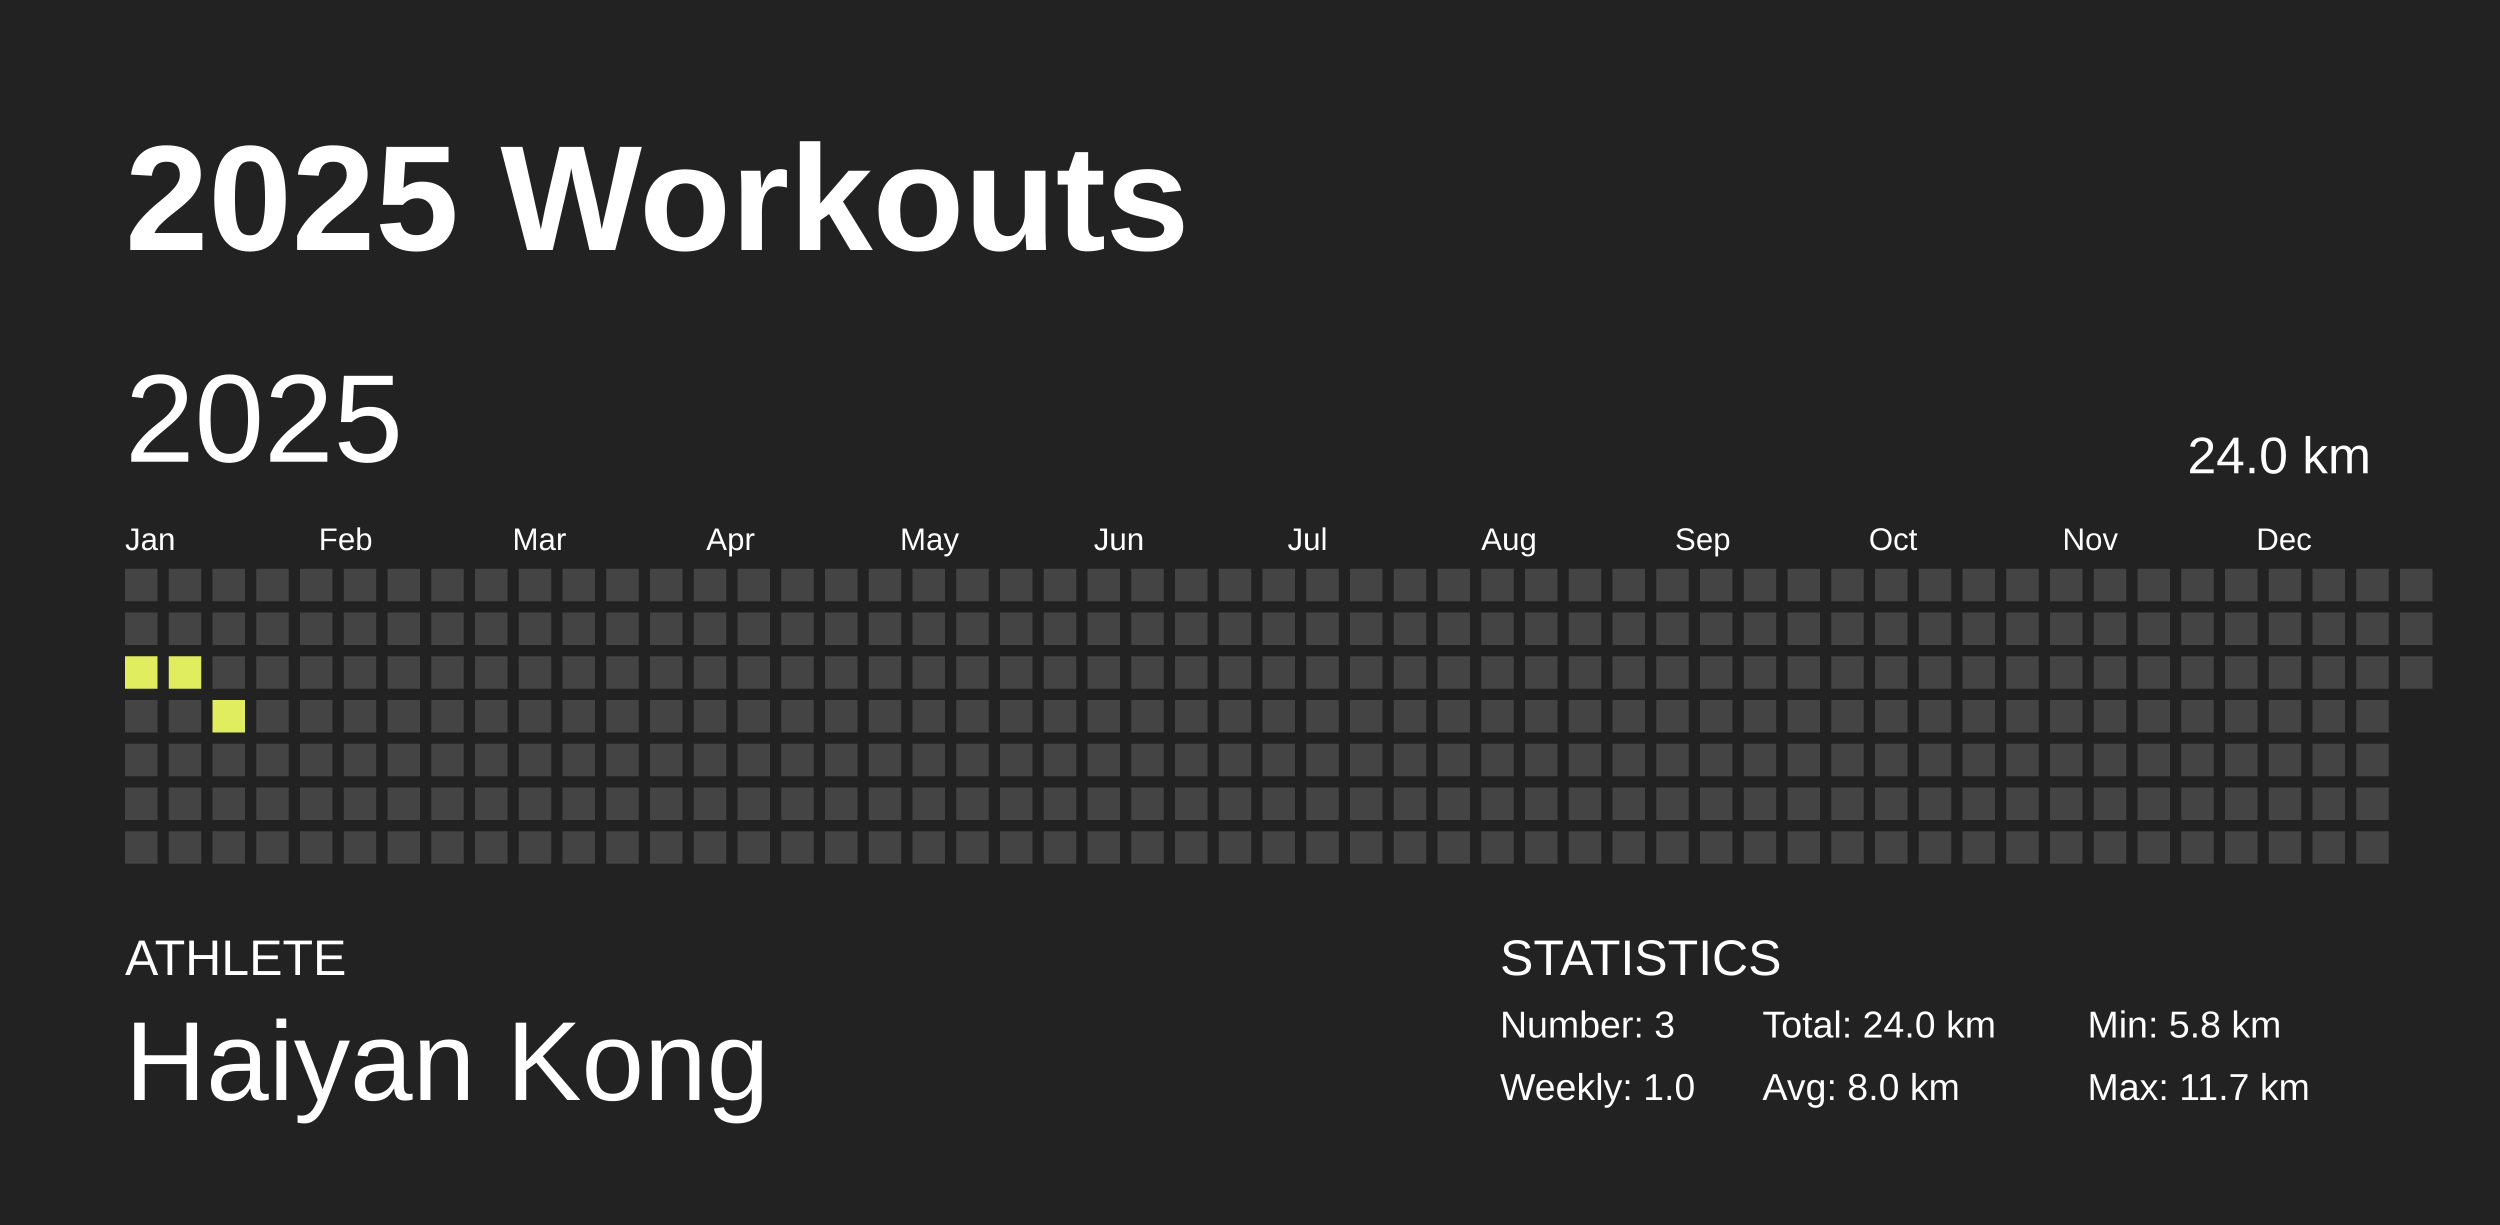
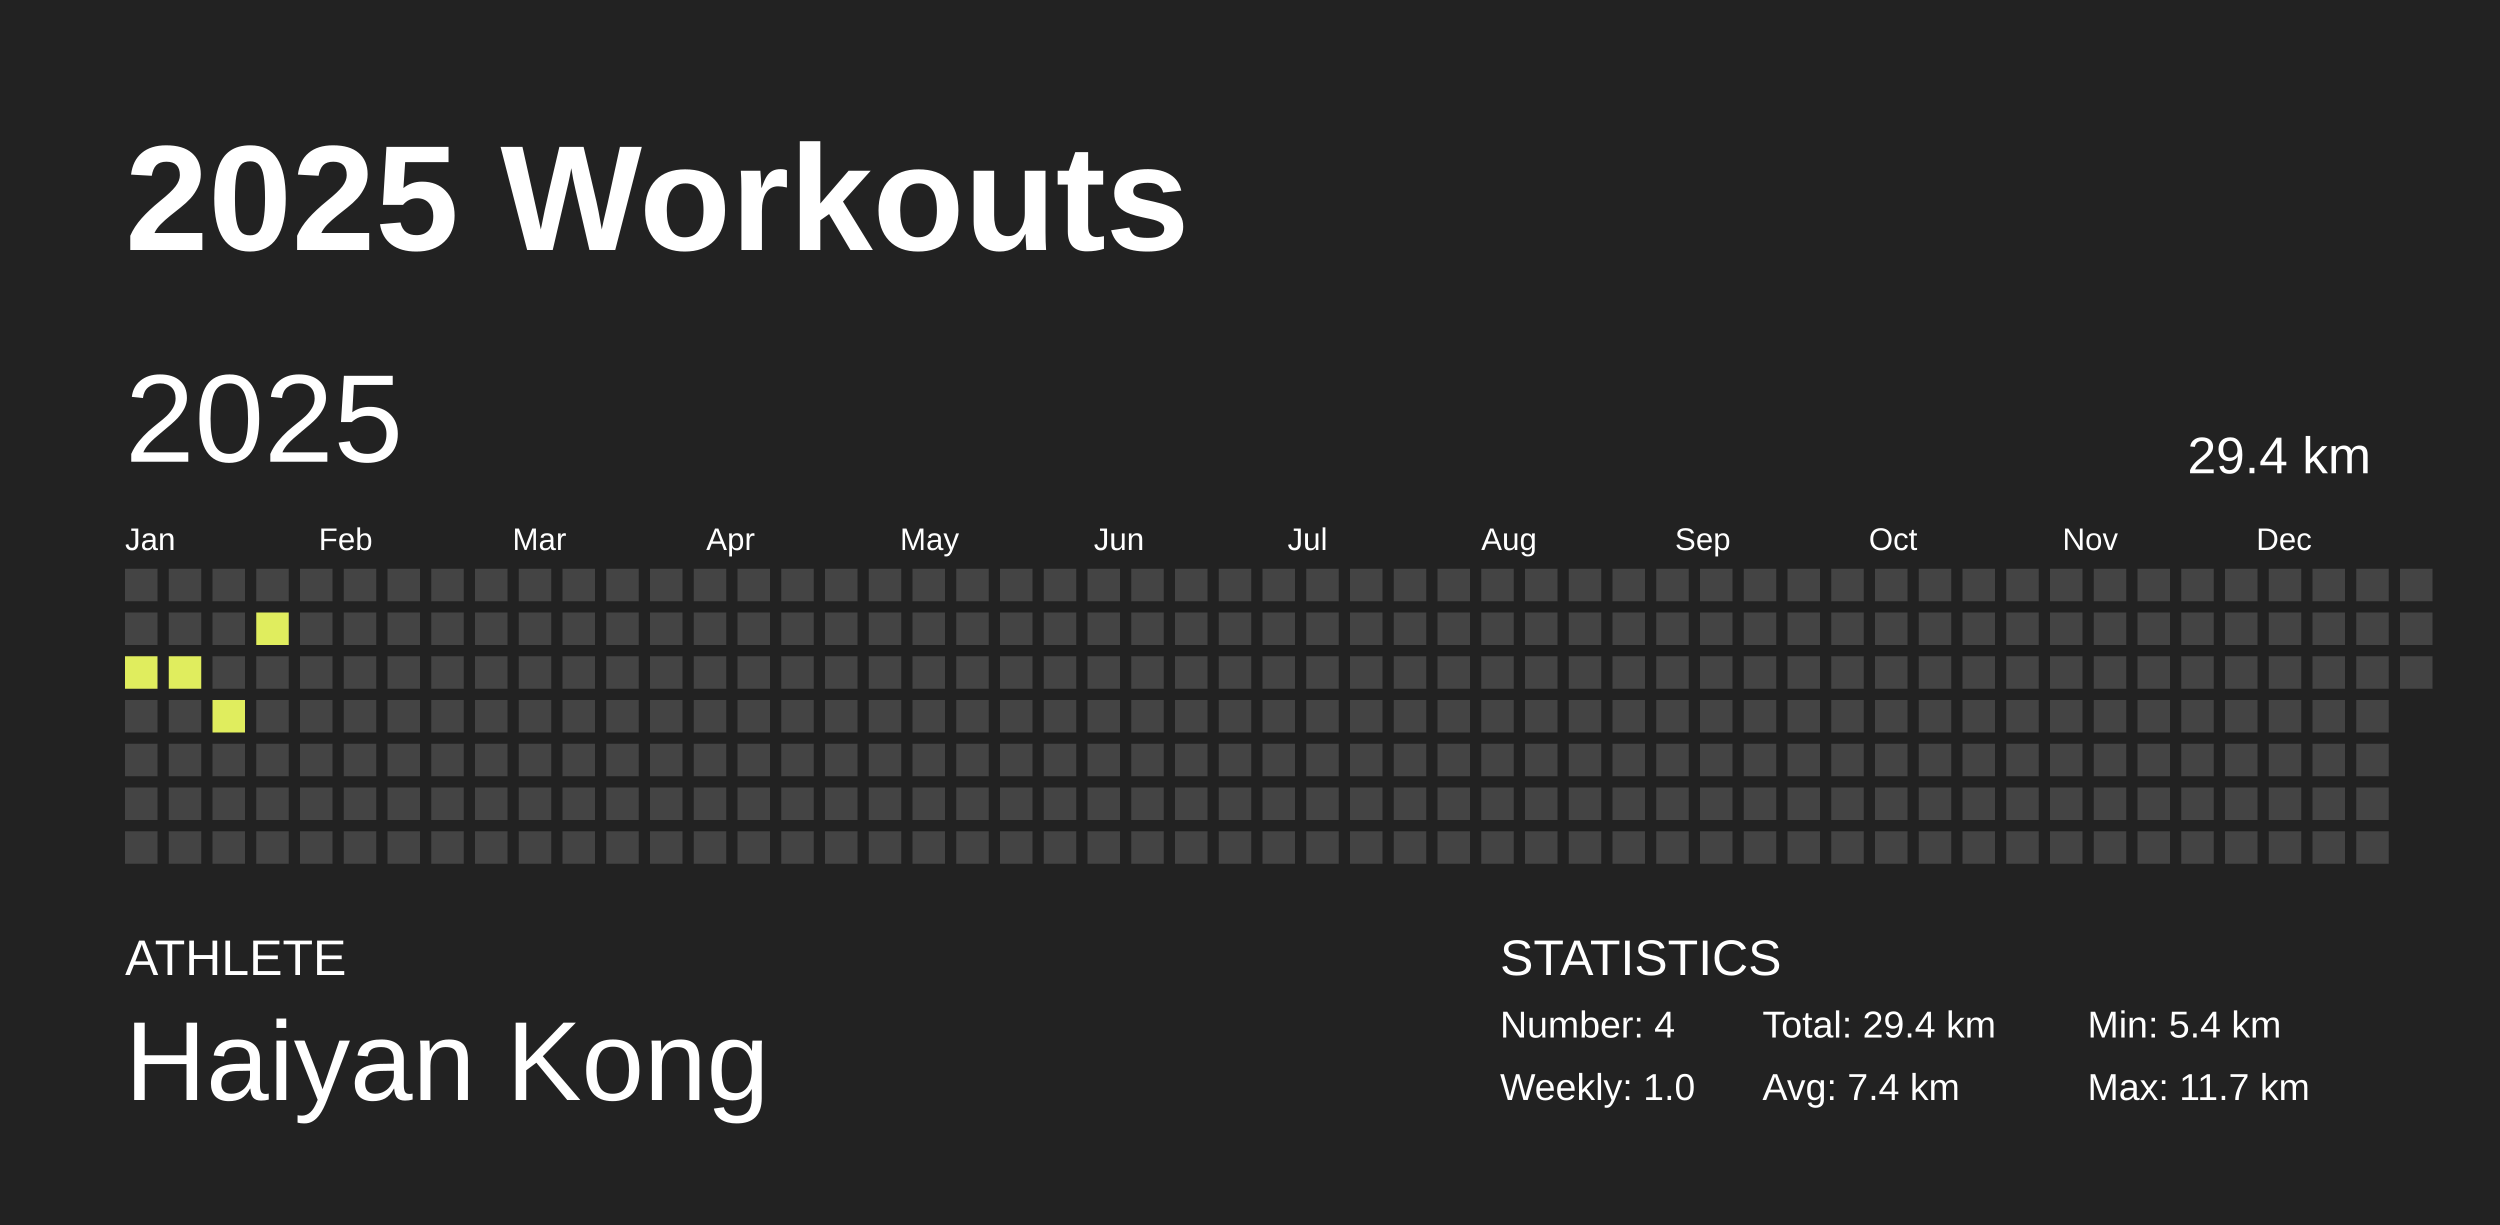
<svg xmlns="http://www.w3.org/2000/svg" baseProfile="full" height="98mm" version="1.1" viewBox="0,0,200,98" width="200mm">
  <defs />
  <rect fill="#222222" height="98" width="200" x="0" y="0" />
  <text fill="#FFFFFF" style="font-size:12px; font-family:Arial; font-weight:bold;" x="10" y="20">2025 Workouts</text>
  <text fill="#FFFFFF" style="font-size:4px; font-family:Arial" x="10" y="78">ATHLETE</text>
  <text fill="#FFFFFF" style="font-size:9px; font-family:Arial" x="10" y="88">Haiyan Kong</text>
  <text fill="#FFFFFF" style="font-size:4px; font-family:Arial" x="120" y="78">STATISTICS</text>
-   <text fill="#FFFFFF" style="font-size:3px; font-family:Arial" x="120" y="83">Number: 3</text>
+   <text fill="#FFFFFF" style="font-size:3px; font-family:Arial" x="120" y="83">Number: 4</text>
  <text fill="#FFFFFF" style="font-size:3px; font-family:Arial" x="120" y="88">Weekly: 1.0</text>
-   <text fill="#FFFFFF" style="font-size:3px; font-family:Arial" x="141" y="83">Total: 24.0 km</text>
-   <text fill="#FFFFFF" style="font-size:3px; font-family:Arial" x="141" y="88">Avg: 8.0 km</text>
-   <text fill="#FFFFFF" style="font-size:3px; font-family:Arial" x="167" y="83">Min: 5.8 km</text>
+   <text fill="#FFFFFF" style="font-size:3px; font-family:Arial" x="141" y="83">Total: 29.4 km</text>
+   <text fill="#FFFFFF" style="font-size:3px; font-family:Arial" x="141" y="88">Avg: 7.4 km</text>
+   <text fill="#FFFFFF" style="font-size:3px; font-family:Arial" x="167" y="83">Min: 5.4 km</text>
  <text fill="#FFFFFF" style="font-size:3px; font-family:Arial" x="167" y="88">Max: 11.7 km</text>
  <text dominant-baseline="hanging" fill="#FFFFFF" style="font-size:10.0px; font-family:Arial;" x="10" y="30">2025</text>
-   <text dominant-baseline="hanging" fill="#FFFFFF" style="font-size:4.125px; font-family:Arial;" x="175" y="35">24.0 km</text>
+   <text dominant-baseline="hanging" fill="#FFFFFF" style="font-size:4.125px; font-family:Arial;" x="175" y="35">29.4 km</text>
  <text fill="#FFFFFF" style="font-size:2.5px; font-family:Arial" x="10.0" y="44">Jan</text>
  <text fill="#FFFFFF" style="font-size:2.5px; font-family:Arial" x="25.5" y="44">Feb</text>
  <text fill="#FFFFFF" style="font-size:2.5px; font-family:Arial" x="41.0" y="44">Mar</text>
  <text fill="#FFFFFF" style="font-size:2.5px; font-family:Arial" x="56.5" y="44">Apr</text>
  <text fill="#FFFFFF" style="font-size:2.5px; font-family:Arial" x="72.0" y="44">May</text>
  <text fill="#FFFFFF" style="font-size:2.5px; font-family:Arial" x="87.5" y="44">Jun</text>
  <text fill="#FFFFFF" style="font-size:2.5px; font-family:Arial" x="103.0" y="44">Jul</text>
  <text fill="#FFFFFF" style="font-size:2.5px; font-family:Arial" x="118.5" y="44">Aug</text>
  <text fill="#FFFFFF" style="font-size:2.5px; font-family:Arial" x="134.0" y="44">Sep</text>
  <text fill="#FFFFFF" style="font-size:2.5px; font-family:Arial" x="149.5" y="44">Oct</text>
  <text fill="#FFFFFF" style="font-size:2.5px; font-family:Arial" x="165.0" y="44">Nov</text>
  <text fill="#FFFFFF" style="font-size:2.5px; font-family:Arial" x="180.5" y="44">Dec</text>
  <rect fill="#444444" height="2.6" width="2.6" x="10.0" y="45.5" />
  <rect fill="#444444" height="2.6" width="2.6" x="10.0" y="49.0" />
  <rect fill="#e0ed5e" height="2.6" width="2.6" x="10.0" y="52.5" />
  <rect fill="#444444" height="2.6" width="2.6" x="10.0" y="56.0" />
  <rect fill="#444444" height="2.6" width="2.6" x="10.0" y="59.5" />
  <rect fill="#444444" height="2.6" width="2.6" x="10.0" y="63.0" />
  <rect fill="#444444" height="2.6" width="2.6" x="10.0" y="66.5" />
  <rect fill="#444444" height="2.6" width="2.6" x="13.5" y="45.5" />
  <rect fill="#444444" height="2.6" width="2.6" x="13.5" y="49.0" />
  <rect fill="#e0ed5e" height="2.6" width="2.6" x="13.5" y="52.5" />
  <rect fill="#444444" height="2.6" width="2.6" x="13.5" y="56.0" />
  <rect fill="#444444" height="2.6" width="2.6" x="13.5" y="59.5" />
  <rect fill="#444444" height="2.6" width="2.6" x="13.5" y="63.0" />
  <rect fill="#444444" height="2.6" width="2.6" x="13.5" y="66.5" />
  <rect fill="#444444" height="2.6" width="2.6" x="17.0" y="45.5" />
  <rect fill="#444444" height="2.6" width="2.6" x="17.0" y="49.0" />
  <rect fill="#444444" height="2.6" width="2.6" x="17.0" y="52.5" />
  <rect fill="#e0ed5e" height="2.6" width="2.6" x="17.0" y="56.0" />
  <rect fill="#444444" height="2.6" width="2.6" x="17.0" y="59.5" />
  <rect fill="#444444" height="2.6" width="2.6" x="17.0" y="63.0" />
  <rect fill="#444444" height="2.6" width="2.6" x="17.0" y="66.5" />
  <rect fill="#444444" height="2.6" width="2.6" x="20.5" y="45.5" />
-   <rect fill="#444444" height="2.6" width="2.6" x="20.5" y="49.0" />
+   <rect fill="#e0ed5e" height="2.6" width="2.6" x="20.5" y="49.0" />
  <rect fill="#444444" height="2.6" width="2.6" x="20.5" y="52.5" />
  <rect fill="#444444" height="2.6" width="2.6" x="20.5" y="56.0" />
  <rect fill="#444444" height="2.6" width="2.6" x="20.5" y="59.5" />
  <rect fill="#444444" height="2.6" width="2.6" x="20.5" y="63.0" />
  <rect fill="#444444" height="2.6" width="2.6" x="20.5" y="66.5" />
  <rect fill="#444444" height="2.6" width="2.6" x="24.0" y="45.5" />
  <rect fill="#444444" height="2.6" width="2.6" x="24.0" y="49.0" />
  <rect fill="#444444" height="2.6" width="2.6" x="24.0" y="52.5" />
  <rect fill="#444444" height="2.6" width="2.6" x="24.0" y="56.0" />
  <rect fill="#444444" height="2.6" width="2.6" x="24.0" y="59.5" />
  <rect fill="#444444" height="2.6" width="2.6" x="24.0" y="63.0" />
  <rect fill="#444444" height="2.6" width="2.6" x="24.0" y="66.5" />
  <rect fill="#444444" height="2.6" width="2.6" x="27.5" y="45.5" />
  <rect fill="#444444" height="2.6" width="2.6" x="27.5" y="49.0" />
  <rect fill="#444444" height="2.6" width="2.6" x="27.5" y="52.5" />
  <rect fill="#444444" height="2.6" width="2.6" x="27.5" y="56.0" />
  <rect fill="#444444" height="2.6" width="2.6" x="27.5" y="59.5" />
  <rect fill="#444444" height="2.6" width="2.6" x="27.5" y="63.0" />
  <rect fill="#444444" height="2.6" width="2.6" x="27.5" y="66.5" />
  <rect fill="#444444" height="2.6" width="2.6" x="31.0" y="45.5" />
  <rect fill="#444444" height="2.6" width="2.6" x="31.0" y="49.0" />
  <rect fill="#444444" height="2.6" width="2.6" x="31.0" y="52.5" />
  <rect fill="#444444" height="2.6" width="2.6" x="31.0" y="56.0" />
  <rect fill="#444444" height="2.6" width="2.6" x="31.0" y="59.5" />
  <rect fill="#444444" height="2.6" width="2.6" x="31.0" y="63.0" />
  <rect fill="#444444" height="2.6" width="2.6" x="31.0" y="66.5" />
  <rect fill="#444444" height="2.6" width="2.6" x="34.5" y="45.5" />
  <rect fill="#444444" height="2.6" width="2.6" x="34.5" y="49.0" />
  <rect fill="#444444" height="2.6" width="2.6" x="34.5" y="52.5" />
  <rect fill="#444444" height="2.6" width="2.6" x="34.5" y="56.0" />
  <rect fill="#444444" height="2.6" width="2.6" x="34.5" y="59.5" />
  <rect fill="#444444" height="2.6" width="2.6" x="34.5" y="63.0" />
  <rect fill="#444444" height="2.6" width="2.6" x="34.5" y="66.5" />
  <rect fill="#444444" height="2.6" width="2.6" x="38.0" y="45.5" />
  <rect fill="#444444" height="2.6" width="2.6" x="38.0" y="49.0" />
  <rect fill="#444444" height="2.6" width="2.6" x="38.0" y="52.5" />
  <rect fill="#444444" height="2.6" width="2.6" x="38.0" y="56.0" />
  <rect fill="#444444" height="2.6" width="2.6" x="38.0" y="59.5" />
  <rect fill="#444444" height="2.6" width="2.6" x="38.0" y="63.0" />
  <rect fill="#444444" height="2.6" width="2.6" x="38.0" y="66.5" />
  <rect fill="#444444" height="2.6" width="2.6" x="41.5" y="45.5" />
  <rect fill="#444444" height="2.6" width="2.6" x="41.5" y="49.0" />
  <rect fill="#444444" height="2.6" width="2.6" x="41.5" y="52.5" />
  <rect fill="#444444" height="2.6" width="2.6" x="41.5" y="56.0" />
  <rect fill="#444444" height="2.6" width="2.6" x="41.5" y="59.5" />
  <rect fill="#444444" height="2.6" width="2.6" x="41.5" y="63.0" />
  <rect fill="#444444" height="2.6" width="2.6" x="41.5" y="66.5" />
  <rect fill="#444444" height="2.6" width="2.6" x="45.0" y="45.5" />
  <rect fill="#444444" height="2.6" width="2.6" x="45.0" y="49.0" />
  <rect fill="#444444" height="2.6" width="2.6" x="45.0" y="52.5" />
  <rect fill="#444444" height="2.6" width="2.6" x="45.0" y="56.0" />
  <rect fill="#444444" height="2.6" width="2.6" x="45.0" y="59.5" />
  <rect fill="#444444" height="2.6" width="2.6" x="45.0" y="63.0" />
  <rect fill="#444444" height="2.6" width="2.6" x="45.0" y="66.5" />
  <rect fill="#444444" height="2.6" width="2.6" x="48.5" y="45.5" />
  <rect fill="#444444" height="2.6" width="2.6" x="48.5" y="49.0" />
  <rect fill="#444444" height="2.6" width="2.6" x="48.5" y="52.5" />
  <rect fill="#444444" height="2.6" width="2.6" x="48.5" y="56.0" />
  <rect fill="#444444" height="2.6" width="2.6" x="48.5" y="59.5" />
  <rect fill="#444444" height="2.6" width="2.6" x="48.5" y="63.0" />
  <rect fill="#444444" height="2.6" width="2.6" x="48.5" y="66.5" />
  <rect fill="#444444" height="2.6" width="2.6" x="52.0" y="45.5" />
  <rect fill="#444444" height="2.6" width="2.6" x="52.0" y="49.0" />
  <rect fill="#444444" height="2.6" width="2.6" x="52.0" y="52.5" />
  <rect fill="#444444" height="2.6" width="2.6" x="52.0" y="56.0" />
  <rect fill="#444444" height="2.6" width="2.6" x="52.0" y="59.5" />
  <rect fill="#444444" height="2.6" width="2.6" x="52.0" y="63.0" />
  <rect fill="#444444" height="2.6" width="2.6" x="52.0" y="66.5" />
  <rect fill="#444444" height="2.6" width="2.6" x="55.5" y="45.5" />
  <rect fill="#444444" height="2.6" width="2.6" x="55.5" y="49.0" />
  <rect fill="#444444" height="2.6" width="2.6" x="55.5" y="52.5" />
  <rect fill="#444444" height="2.6" width="2.6" x="55.5" y="56.0" />
  <rect fill="#444444" height="2.6" width="2.6" x="55.5" y="59.5" />
  <rect fill="#444444" height="2.6" width="2.6" x="55.5" y="63.0" />
  <rect fill="#444444" height="2.6" width="2.6" x="55.5" y="66.5" />
  <rect fill="#444444" height="2.6" width="2.6" x="59.0" y="45.5" />
  <rect fill="#444444" height="2.6" width="2.6" x="59.0" y="49.0" />
  <rect fill="#444444" height="2.6" width="2.6" x="59.0" y="52.5" />
  <rect fill="#444444" height="2.6" width="2.6" x="59.0" y="56.0" />
  <rect fill="#444444" height="2.6" width="2.6" x="59.0" y="59.5" />
  <rect fill="#444444" height="2.6" width="2.6" x="59.0" y="63.0" />
  <rect fill="#444444" height="2.6" width="2.6" x="59.0" y="66.5" />
  <rect fill="#444444" height="2.6" width="2.6" x="62.5" y="45.5" />
  <rect fill="#444444" height="2.6" width="2.6" x="62.5" y="49.0" />
  <rect fill="#444444" height="2.6" width="2.6" x="62.5" y="52.5" />
  <rect fill="#444444" height="2.6" width="2.6" x="62.5" y="56.0" />
  <rect fill="#444444" height="2.6" width="2.6" x="62.5" y="59.5" />
  <rect fill="#444444" height="2.6" width="2.6" x="62.5" y="63.0" />
  <rect fill="#444444" height="2.6" width="2.6" x="62.5" y="66.5" />
  <rect fill="#444444" height="2.6" width="2.6" x="66.0" y="45.5" />
  <rect fill="#444444" height="2.6" width="2.6" x="66.0" y="49.0" />
  <rect fill="#444444" height="2.6" width="2.6" x="66.0" y="52.5" />
  <rect fill="#444444" height="2.6" width="2.6" x="66.0" y="56.0" />
  <rect fill="#444444" height="2.6" width="2.6" x="66.0" y="59.5" />
  <rect fill="#444444" height="2.6" width="2.6" x="66.0" y="63.0" />
  <rect fill="#444444" height="2.6" width="2.6" x="66.0" y="66.5" />
  <rect fill="#444444" height="2.6" width="2.6" x="69.5" y="45.5" />
  <rect fill="#444444" height="2.6" width="2.6" x="69.5" y="49.0" />
  <rect fill="#444444" height="2.6" width="2.6" x="69.5" y="52.5" />
  <rect fill="#444444" height="2.6" width="2.6" x="69.5" y="56.0" />
  <rect fill="#444444" height="2.6" width="2.6" x="69.5" y="59.5" />
  <rect fill="#444444" height="2.6" width="2.6" x="69.5" y="63.0" />
  <rect fill="#444444" height="2.6" width="2.6" x="69.5" y="66.5" />
  <rect fill="#444444" height="2.6" width="2.6" x="73.0" y="45.5" />
  <rect fill="#444444" height="2.6" width="2.6" x="73.0" y="49.0" />
  <rect fill="#444444" height="2.6" width="2.6" x="73.0" y="52.5" />
  <rect fill="#444444" height="2.6" width="2.6" x="73.0" y="56.0" />
  <rect fill="#444444" height="2.6" width="2.6" x="73.0" y="59.5" />
  <rect fill="#444444" height="2.6" width="2.6" x="73.0" y="63.0" />
  <rect fill="#444444" height="2.6" width="2.6" x="73.0" y="66.5" />
  <rect fill="#444444" height="2.6" width="2.6" x="76.5" y="45.5" />
  <rect fill="#444444" height="2.6" width="2.6" x="76.5" y="49.0" />
  <rect fill="#444444" height="2.6" width="2.6" x="76.5" y="52.5" />
  <rect fill="#444444" height="2.6" width="2.6" x="76.5" y="56.0" />
  <rect fill="#444444" height="2.6" width="2.6" x="76.5" y="59.5" />
  <rect fill="#444444" height="2.6" width="2.6" x="76.5" y="63.0" />
  <rect fill="#444444" height="2.6" width="2.6" x="76.5" y="66.5" />
  <rect fill="#444444" height="2.6" width="2.6" x="80.0" y="45.5" />
  <rect fill="#444444" height="2.6" width="2.6" x="80.0" y="49.0" />
  <rect fill="#444444" height="2.6" width="2.6" x="80.0" y="52.5" />
  <rect fill="#444444" height="2.6" width="2.6" x="80.0" y="56.0" />
  <rect fill="#444444" height="2.6" width="2.6" x="80.0" y="59.5" />
  <rect fill="#444444" height="2.6" width="2.6" x="80.0" y="63.0" />
  <rect fill="#444444" height="2.6" width="2.6" x="80.0" y="66.5" />
  <rect fill="#444444" height="2.6" width="2.6" x="83.5" y="45.5" />
  <rect fill="#444444" height="2.6" width="2.6" x="83.5" y="49.0" />
  <rect fill="#444444" height="2.6" width="2.6" x="83.5" y="52.5" />
  <rect fill="#444444" height="2.6" width="2.6" x="83.5" y="56.0" />
  <rect fill="#444444" height="2.6" width="2.6" x="83.5" y="59.5" />
  <rect fill="#444444" height="2.6" width="2.6" x="83.5" y="63.0" />
  <rect fill="#444444" height="2.6" width="2.6" x="83.5" y="66.5" />
  <rect fill="#444444" height="2.6" width="2.6" x="87.0" y="45.5" />
  <rect fill="#444444" height="2.6" width="2.6" x="87.0" y="49.0" />
  <rect fill="#444444" height="2.6" width="2.6" x="87.0" y="52.5" />
  <rect fill="#444444" height="2.6" width="2.6" x="87.0" y="56.0" />
  <rect fill="#444444" height="2.6" width="2.6" x="87.0" y="59.5" />
  <rect fill="#444444" height="2.6" width="2.6" x="87.0" y="63.0" />
  <rect fill="#444444" height="2.6" width="2.6" x="87.0" y="66.5" />
  <rect fill="#444444" height="2.6" width="2.6" x="90.5" y="45.5" />
  <rect fill="#444444" height="2.6" width="2.6" x="90.5" y="49.0" />
  <rect fill="#444444" height="2.6" width="2.6" x="90.5" y="52.5" />
  <rect fill="#444444" height="2.6" width="2.6" x="90.5" y="56.0" />
  <rect fill="#444444" height="2.6" width="2.6" x="90.5" y="59.5" />
  <rect fill="#444444" height="2.6" width="2.6" x="90.5" y="63.0" />
  <rect fill="#444444" height="2.6" width="2.6" x="90.5" y="66.5" />
  <rect fill="#444444" height="2.6" width="2.6" x="94.0" y="45.5" />
  <rect fill="#444444" height="2.6" width="2.6" x="94.0" y="49.0" />
  <rect fill="#444444" height="2.6" width="2.6" x="94.0" y="52.5" />
  <rect fill="#444444" height="2.6" width="2.6" x="94.0" y="56.0" />
  <rect fill="#444444" height="2.6" width="2.6" x="94.0" y="59.5" />
  <rect fill="#444444" height="2.6" width="2.6" x="94.0" y="63.0" />
  <rect fill="#444444" height="2.6" width="2.6" x="94.0" y="66.5" />
  <rect fill="#444444" height="2.6" width="2.6" x="97.5" y="45.5" />
  <rect fill="#444444" height="2.6" width="2.6" x="97.5" y="49.0" />
  <rect fill="#444444" height="2.6" width="2.6" x="97.5" y="52.5" />
  <rect fill="#444444" height="2.6" width="2.6" x="97.5" y="56.0" />
  <rect fill="#444444" height="2.6" width="2.6" x="97.5" y="59.5" />
  <rect fill="#444444" height="2.6" width="2.6" x="97.5" y="63.0" />
  <rect fill="#444444" height="2.6" width="2.6" x="97.5" y="66.5" />
  <rect fill="#444444" height="2.6" width="2.6" x="101.0" y="45.5" />
  <rect fill="#444444" height="2.6" width="2.6" x="101.0" y="49.0" />
  <rect fill="#444444" height="2.6" width="2.6" x="101.0" y="52.5" />
  <rect fill="#444444" height="2.6" width="2.6" x="101.0" y="56.0" />
  <rect fill="#444444" height="2.6" width="2.6" x="101.0" y="59.5" />
  <rect fill="#444444" height="2.6" width="2.6" x="101.0" y="63.0" />
  <rect fill="#444444" height="2.6" width="2.6" x="101.0" y="66.5" />
  <rect fill="#444444" height="2.6" width="2.6" x="104.5" y="45.5" />
  <rect fill="#444444" height="2.6" width="2.6" x="104.5" y="49.0" />
  <rect fill="#444444" height="2.6" width="2.6" x="104.5" y="52.5" />
  <rect fill="#444444" height="2.6" width="2.6" x="104.5" y="56.0" />
  <rect fill="#444444" height="2.6" width="2.6" x="104.5" y="59.5" />
  <rect fill="#444444" height="2.6" width="2.6" x="104.5" y="63.0" />
  <rect fill="#444444" height="2.6" width="2.6" x="104.5" y="66.5" />
  <rect fill="#444444" height="2.6" width="2.6" x="108.0" y="45.5" />
  <rect fill="#444444" height="2.6" width="2.6" x="108.0" y="49.0" />
  <rect fill="#444444" height="2.6" width="2.6" x="108.0" y="52.5" />
  <rect fill="#444444" height="2.6" width="2.6" x="108.0" y="56.0" />
  <rect fill="#444444" height="2.6" width="2.6" x="108.0" y="59.5" />
  <rect fill="#444444" height="2.6" width="2.6" x="108.0" y="63.0" />
  <rect fill="#444444" height="2.6" width="2.6" x="108.0" y="66.5" />
  <rect fill="#444444" height="2.6" width="2.6" x="111.5" y="45.5" />
  <rect fill="#444444" height="2.6" width="2.6" x="111.5" y="49.0" />
  <rect fill="#444444" height="2.6" width="2.6" x="111.5" y="52.5" />
  <rect fill="#444444" height="2.6" width="2.6" x="111.5" y="56.0" />
  <rect fill="#444444" height="2.6" width="2.6" x="111.5" y="59.5" />
  <rect fill="#444444" height="2.6" width="2.6" x="111.5" y="63.0" />
  <rect fill="#444444" height="2.6" width="2.6" x="111.5" y="66.5" />
  <rect fill="#444444" height="2.6" width="2.6" x="115.0" y="45.5" />
  <rect fill="#444444" height="2.6" width="2.6" x="115.0" y="49.0" />
  <rect fill="#444444" height="2.6" width="2.6" x="115.0" y="52.5" />
  <rect fill="#444444" height="2.6" width="2.6" x="115.0" y="56.0" />
  <rect fill="#444444" height="2.6" width="2.6" x="115.0" y="59.5" />
  <rect fill="#444444" height="2.6" width="2.6" x="115.0" y="63.0" />
  <rect fill="#444444" height="2.6" width="2.6" x="115.0" y="66.5" />
  <rect fill="#444444" height="2.6" width="2.6" x="118.5" y="45.5" />
  <rect fill="#444444" height="2.6" width="2.6" x="118.5" y="49.0" />
  <rect fill="#444444" height="2.6" width="2.6" x="118.5" y="52.5" />
  <rect fill="#444444" height="2.6" width="2.6" x="118.5" y="56.0" />
  <rect fill="#444444" height="2.6" width="2.6" x="118.5" y="59.5" />
  <rect fill="#444444" height="2.6" width="2.6" x="118.5" y="63.0" />
  <rect fill="#444444" height="2.6" width="2.6" x="118.5" y="66.5" />
  <rect fill="#444444" height="2.6" width="2.6" x="122.0" y="45.5" />
  <rect fill="#444444" height="2.6" width="2.6" x="122.0" y="49.0" />
  <rect fill="#444444" height="2.6" width="2.6" x="122.0" y="52.5" />
  <rect fill="#444444" height="2.6" width="2.6" x="122.0" y="56.0" />
  <rect fill="#444444" height="2.6" width="2.6" x="122.0" y="59.5" />
  <rect fill="#444444" height="2.6" width="2.6" x="122.0" y="63.0" />
  <rect fill="#444444" height="2.6" width="2.6" x="122.0" y="66.5" />
  <rect fill="#444444" height="2.6" width="2.6" x="125.5" y="45.5" />
  <rect fill="#444444" height="2.6" width="2.6" x="125.5" y="49.0" />
  <rect fill="#444444" height="2.6" width="2.6" x="125.5" y="52.5" />
  <rect fill="#444444" height="2.6" width="2.6" x="125.5" y="56.0" />
  <rect fill="#444444" height="2.6" width="2.6" x="125.5" y="59.5" />
  <rect fill="#444444" height="2.6" width="2.6" x="125.5" y="63.0" />
  <rect fill="#444444" height="2.6" width="2.6" x="125.5" y="66.5" />
  <rect fill="#444444" height="2.6" width="2.6" x="129.0" y="45.5" />
  <rect fill="#444444" height="2.6" width="2.6" x="129.0" y="49.0" />
  <rect fill="#444444" height="2.6" width="2.6" x="129.0" y="52.5" />
  <rect fill="#444444" height="2.6" width="2.6" x="129.0" y="56.0" />
  <rect fill="#444444" height="2.6" width="2.6" x="129.0" y="59.5" />
  <rect fill="#444444" height="2.6" width="2.6" x="129.0" y="63.0" />
  <rect fill="#444444" height="2.6" width="2.6" x="129.0" y="66.5" />
  <rect fill="#444444" height="2.6" width="2.6" x="132.5" y="45.5" />
  <rect fill="#444444" height="2.6" width="2.6" x="132.5" y="49.0" />
  <rect fill="#444444" height="2.6" width="2.6" x="132.5" y="52.5" />
  <rect fill="#444444" height="2.6" width="2.6" x="132.5" y="56.0" />
  <rect fill="#444444" height="2.6" width="2.6" x="132.5" y="59.5" />
  <rect fill="#444444" height="2.6" width="2.6" x="132.5" y="63.0" />
  <rect fill="#444444" height="2.6" width="2.6" x="132.5" y="66.5" />
  <rect fill="#444444" height="2.6" width="2.6" x="136.0" y="45.5" />
  <rect fill="#444444" height="2.6" width="2.6" x="136.0" y="49.0" />
  <rect fill="#444444" height="2.6" width="2.6" x="136.0" y="52.5" />
  <rect fill="#444444" height="2.6" width="2.6" x="136.0" y="56.0" />
  <rect fill="#444444" height="2.6" width="2.6" x="136.0" y="59.5" />
  <rect fill="#444444" height="2.6" width="2.6" x="136.0" y="63.0" />
  <rect fill="#444444" height="2.6" width="2.6" x="136.0" y="66.5" />
  <rect fill="#444444" height="2.6" width="2.6" x="139.5" y="45.5" />
  <rect fill="#444444" height="2.6" width="2.6" x="139.5" y="49.0" />
  <rect fill="#444444" height="2.6" width="2.6" x="139.5" y="52.5" />
  <rect fill="#444444" height="2.6" width="2.6" x="139.5" y="56.0" />
  <rect fill="#444444" height="2.6" width="2.6" x="139.5" y="59.5" />
  <rect fill="#444444" height="2.6" width="2.6" x="139.5" y="63.0" />
  <rect fill="#444444" height="2.6" width="2.6" x="139.5" y="66.5" />
  <rect fill="#444444" height="2.6" width="2.6" x="143.0" y="45.5" />
  <rect fill="#444444" height="2.6" width="2.6" x="143.0" y="49.0" />
  <rect fill="#444444" height="2.6" width="2.6" x="143.0" y="52.5" />
  <rect fill="#444444" height="2.6" width="2.6" x="143.0" y="56.0" />
  <rect fill="#444444" height="2.6" width="2.6" x="143.0" y="59.5" />
  <rect fill="#444444" height="2.6" width="2.6" x="143.0" y="63.0" />
  <rect fill="#444444" height="2.6" width="2.6" x="143.0" y="66.5" />
  <rect fill="#444444" height="2.6" width="2.6" x="146.5" y="45.5" />
  <rect fill="#444444" height="2.6" width="2.6" x="146.5" y="49.0" />
  <rect fill="#444444" height="2.6" width="2.6" x="146.5" y="52.5" />
  <rect fill="#444444" height="2.6" width="2.6" x="146.5" y="56.0" />
  <rect fill="#444444" height="2.6" width="2.6" x="146.5" y="59.5" />
  <rect fill="#444444" height="2.6" width="2.6" x="146.5" y="63.0" />
  <rect fill="#444444" height="2.6" width="2.6" x="146.5" y="66.5" />
  <rect fill="#444444" height="2.6" width="2.6" x="150.0" y="45.5" />
  <rect fill="#444444" height="2.6" width="2.6" x="150.0" y="49.0" />
  <rect fill="#444444" height="2.6" width="2.6" x="150.0" y="52.5" />
  <rect fill="#444444" height="2.6" width="2.6" x="150.0" y="56.0" />
  <rect fill="#444444" height="2.6" width="2.6" x="150.0" y="59.5" />
  <rect fill="#444444" height="2.6" width="2.6" x="150.0" y="63.0" />
  <rect fill="#444444" height="2.6" width="2.6" x="150.0" y="66.5" />
  <rect fill="#444444" height="2.6" width="2.6" x="153.5" y="45.5" />
  <rect fill="#444444" height="2.6" width="2.6" x="153.5" y="49.0" />
  <rect fill="#444444" height="2.6" width="2.6" x="153.5" y="52.5" />
  <rect fill="#444444" height="2.6" width="2.6" x="153.5" y="56.0" />
  <rect fill="#444444" height="2.6" width="2.6" x="153.5" y="59.5" />
  <rect fill="#444444" height="2.6" width="2.6" x="153.5" y="63.0" />
  <rect fill="#444444" height="2.6" width="2.6" x="153.5" y="66.5" />
  <rect fill="#444444" height="2.6" width="2.6" x="157.0" y="45.5" />
  <rect fill="#444444" height="2.6" width="2.6" x="157.0" y="49.0" />
  <rect fill="#444444" height="2.6" width="2.6" x="157.0" y="52.5" />
  <rect fill="#444444" height="2.6" width="2.6" x="157.0" y="56.0" />
  <rect fill="#444444" height="2.6" width="2.6" x="157.0" y="59.5" />
  <rect fill="#444444" height="2.6" width="2.6" x="157.0" y="63.0" />
  <rect fill="#444444" height="2.6" width="2.6" x="157.0" y="66.5" />
  <rect fill="#444444" height="2.6" width="2.6" x="160.5" y="45.5" />
  <rect fill="#444444" height="2.6" width="2.6" x="160.5" y="49.0" />
  <rect fill="#444444" height="2.6" width="2.6" x="160.5" y="52.5" />
  <rect fill="#444444" height="2.6" width="2.6" x="160.5" y="56.0" />
  <rect fill="#444444" height="2.6" width="2.6" x="160.5" y="59.5" />
  <rect fill="#444444" height="2.6" width="2.6" x="160.5" y="63.0" />
  <rect fill="#444444" height="2.6" width="2.6" x="160.5" y="66.5" />
  <rect fill="#444444" height="2.6" width="2.6" x="164.0" y="45.5" />
  <rect fill="#444444" height="2.6" width="2.6" x="164.0" y="49.0" />
  <rect fill="#444444" height="2.6" width="2.6" x="164.0" y="52.5" />
  <rect fill="#444444" height="2.6" width="2.6" x="164.0" y="56.0" />
  <rect fill="#444444" height="2.6" width="2.6" x="164.0" y="59.5" />
  <rect fill="#444444" height="2.6" width="2.6" x="164.0" y="63.0" />
  <rect fill="#444444" height="2.6" width="2.6" x="164.0" y="66.5" />
  <rect fill="#444444" height="2.6" width="2.6" x="167.5" y="45.5" />
  <rect fill="#444444" height="2.6" width="2.6" x="167.5" y="49.0" />
  <rect fill="#444444" height="2.6" width="2.6" x="167.5" y="52.5" />
  <rect fill="#444444" height="2.6" width="2.6" x="167.5" y="56.0" />
  <rect fill="#444444" height="2.6" width="2.6" x="167.5" y="59.5" />
  <rect fill="#444444" height="2.6" width="2.6" x="167.5" y="63.0" />
  <rect fill="#444444" height="2.6" width="2.6" x="167.5" y="66.5" />
  <rect fill="#444444" height="2.6" width="2.6" x="171.0" y="45.5" />
  <rect fill="#444444" height="2.6" width="2.6" x="171.0" y="49.0" />
  <rect fill="#444444" height="2.6" width="2.6" x="171.0" y="52.5" />
  <rect fill="#444444" height="2.6" width="2.6" x="171.0" y="56.0" />
  <rect fill="#444444" height="2.6" width="2.6" x="171.0" y="59.5" />
  <rect fill="#444444" height="2.6" width="2.6" x="171.0" y="63.0" />
  <rect fill="#444444" height="2.6" width="2.6" x="171.0" y="66.5" />
  <rect fill="#444444" height="2.6" width="2.6" x="174.5" y="45.5" />
  <rect fill="#444444" height="2.6" width="2.6" x="174.5" y="49.0" />
  <rect fill="#444444" height="2.6" width="2.6" x="174.5" y="52.5" />
  <rect fill="#444444" height="2.6" width="2.6" x="174.5" y="56.0" />
  <rect fill="#444444" height="2.6" width="2.6" x="174.5" y="59.5" />
  <rect fill="#444444" height="2.6" width="2.6" x="174.5" y="63.0" />
  <rect fill="#444444" height="2.6" width="2.6" x="174.5" y="66.5" />
  <rect fill="#444444" height="2.6" width="2.6" x="178.0" y="45.5" />
  <rect fill="#444444" height="2.6" width="2.6" x="178.0" y="49.0" />
  <rect fill="#444444" height="2.6" width="2.6" x="178.0" y="52.5" />
  <rect fill="#444444" height="2.6" width="2.6" x="178.0" y="56.0" />
  <rect fill="#444444" height="2.6" width="2.6" x="178.0" y="59.5" />
  <rect fill="#444444" height="2.6" width="2.6" x="178.0" y="63.0" />
  <rect fill="#444444" height="2.6" width="2.6" x="178.0" y="66.5" />
  <rect fill="#444444" height="2.6" width="2.6" x="181.5" y="45.5" />
  <rect fill="#444444" height="2.6" width="2.6" x="181.5" y="49.0" />
  <rect fill="#444444" height="2.6" width="2.6" x="181.5" y="52.5" />
  <rect fill="#444444" height="2.6" width="2.6" x="181.5" y="56.0" />
  <rect fill="#444444" height="2.6" width="2.6" x="181.5" y="59.5" />
  <rect fill="#444444" height="2.6" width="2.6" x="181.5" y="63.0" />
  <rect fill="#444444" height="2.6" width="2.6" x="181.5" y="66.5" />
  <rect fill="#444444" height="2.6" width="2.6" x="185.0" y="45.5" />
  <rect fill="#444444" height="2.6" width="2.6" x="185.0" y="49.0" />
  <rect fill="#444444" height="2.6" width="2.6" x="185.0" y="52.5" />
  <rect fill="#444444" height="2.6" width="2.6" x="185.0" y="56.0" />
  <rect fill="#444444" height="2.6" width="2.6" x="185.0" y="59.5" />
  <rect fill="#444444" height="2.6" width="2.6" x="185.0" y="63.0" />
  <rect fill="#444444" height="2.6" width="2.6" x="185.0" y="66.5" />
  <rect fill="#444444" height="2.6" width="2.6" x="188.5" y="45.5" />
  <rect fill="#444444" height="2.6" width="2.6" x="188.5" y="49.0" />
  <rect fill="#444444" height="2.6" width="2.6" x="188.5" y="52.5" />
  <rect fill="#444444" height="2.6" width="2.6" x="188.5" y="56.0" />
  <rect fill="#444444" height="2.6" width="2.6" x="188.5" y="59.5" />
  <rect fill="#444444" height="2.6" width="2.6" x="188.5" y="63.0" />
  <rect fill="#444444" height="2.6" width="2.6" x="188.5" y="66.5" />
  <rect fill="#444444" height="2.6" width="2.6" x="192.0" y="45.5" />
  <rect fill="#444444" height="2.6" width="2.6" x="192.0" y="49.0" />
  <rect fill="#444444" height="2.6" width="2.6" x="192.0" y="52.5" />
</svg>
